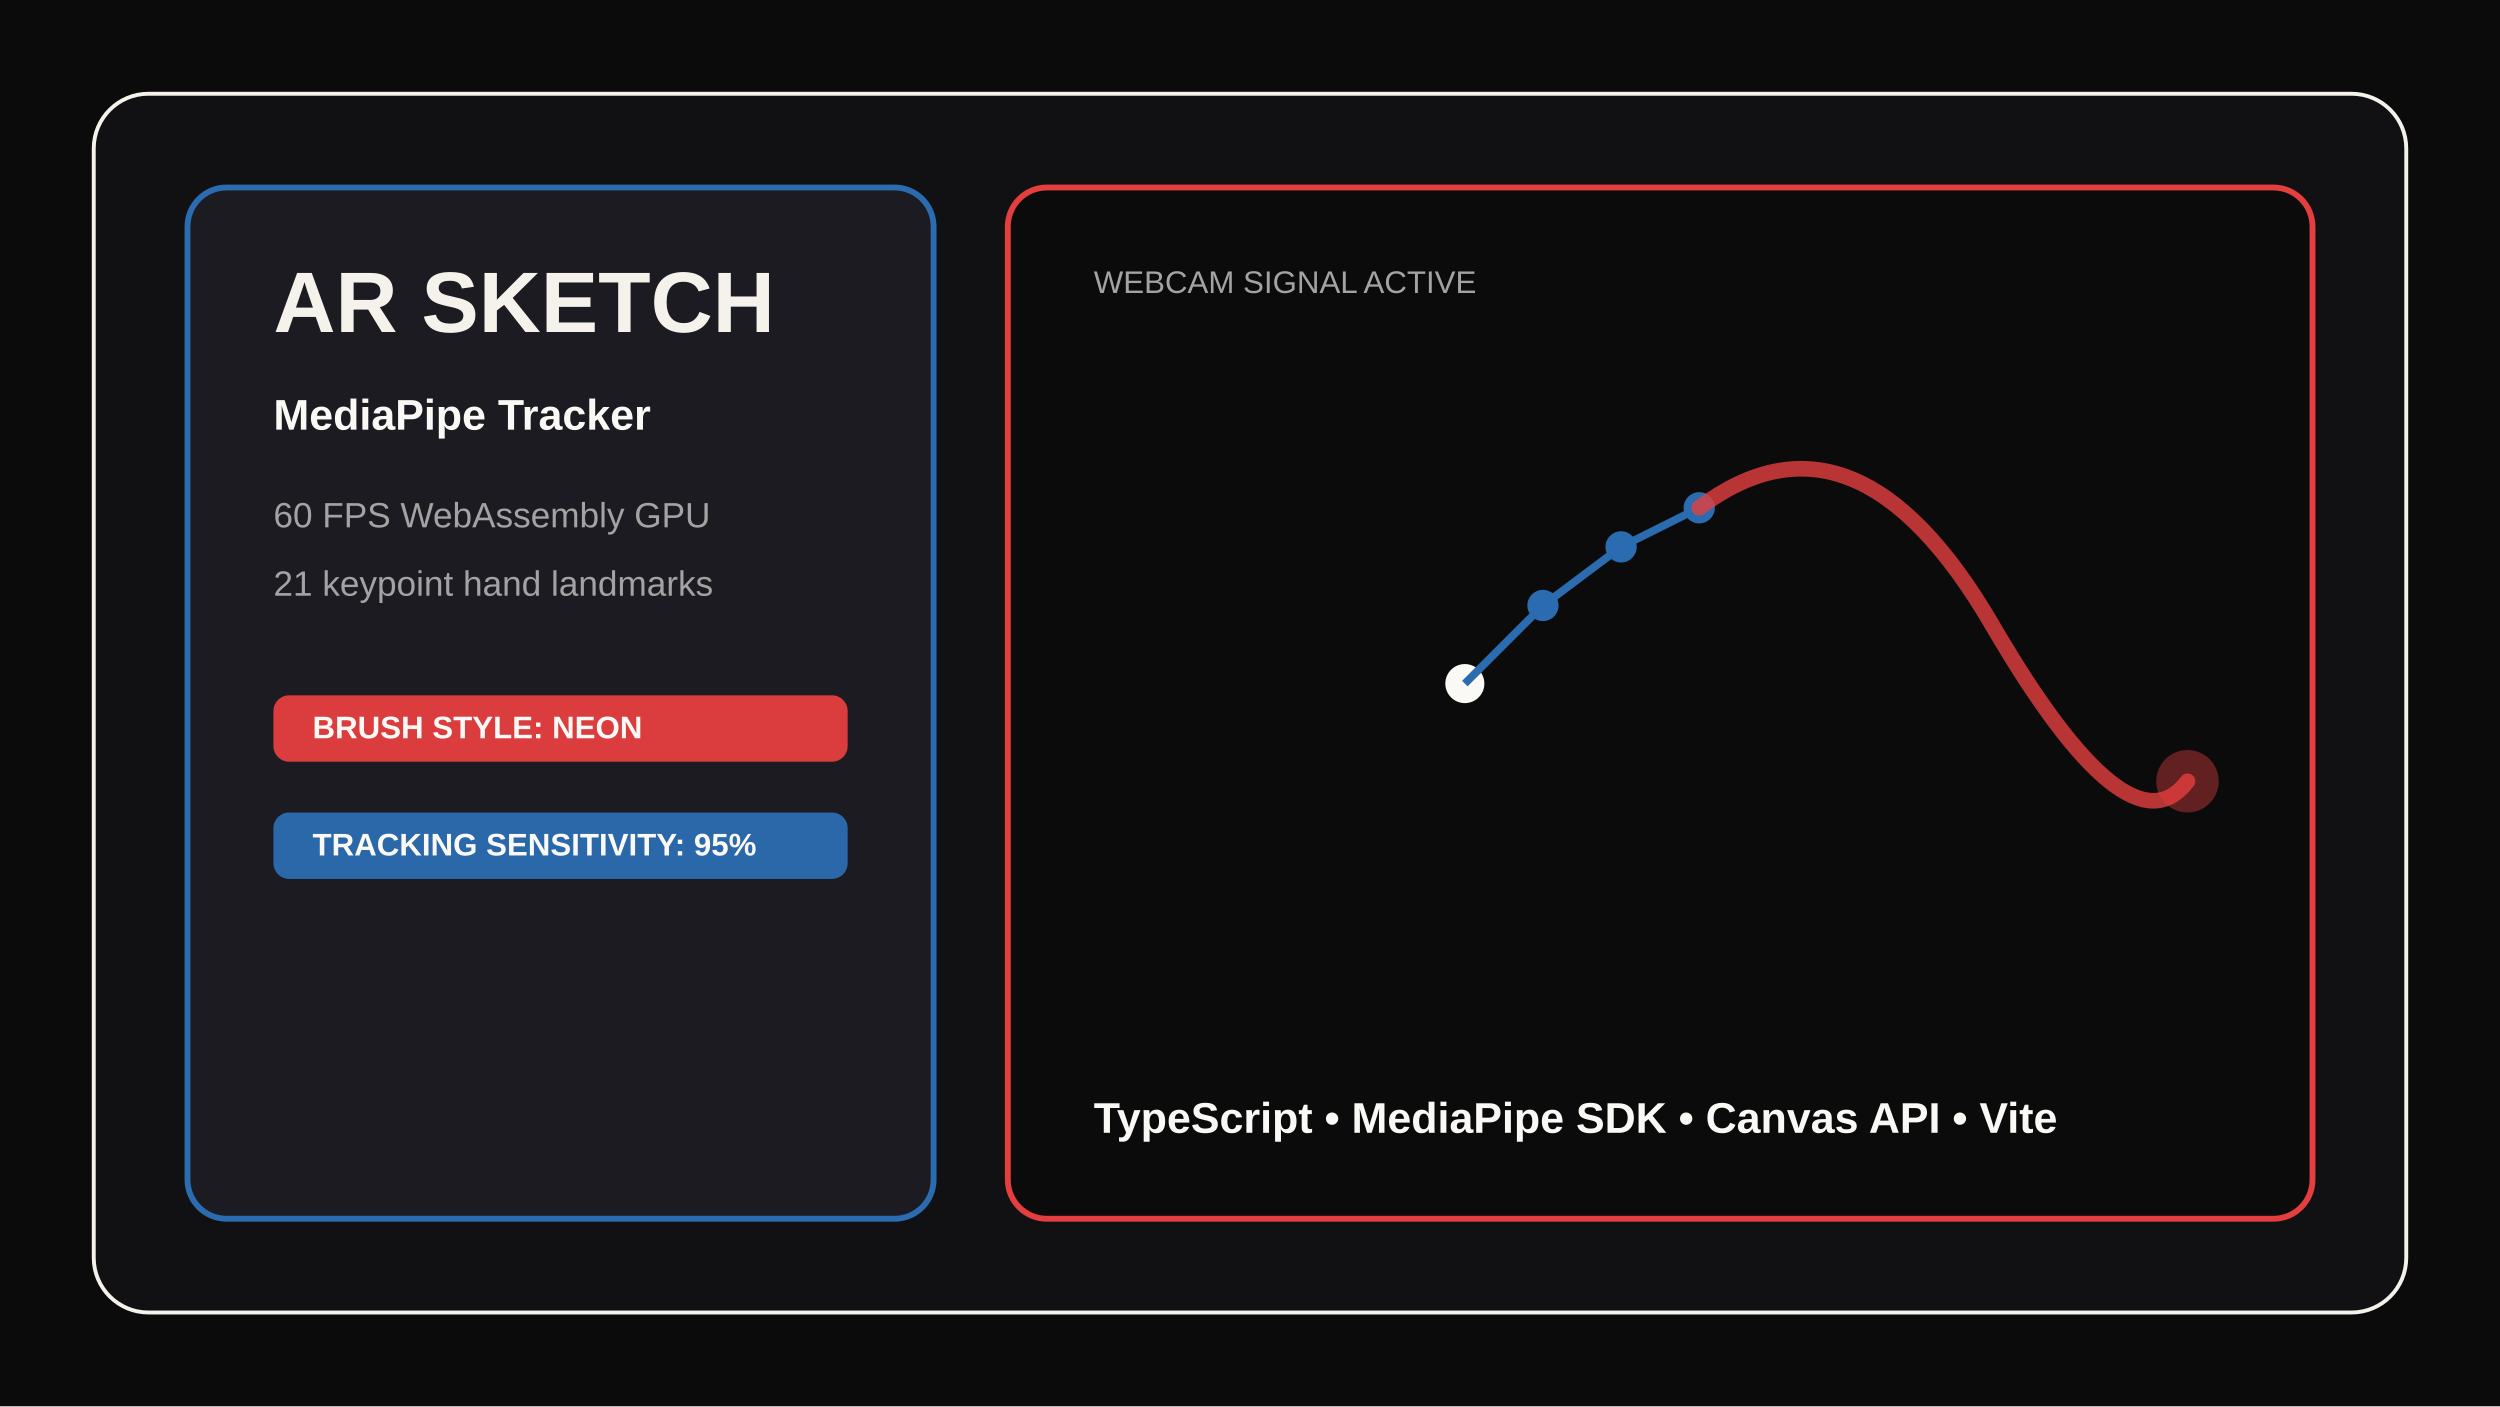
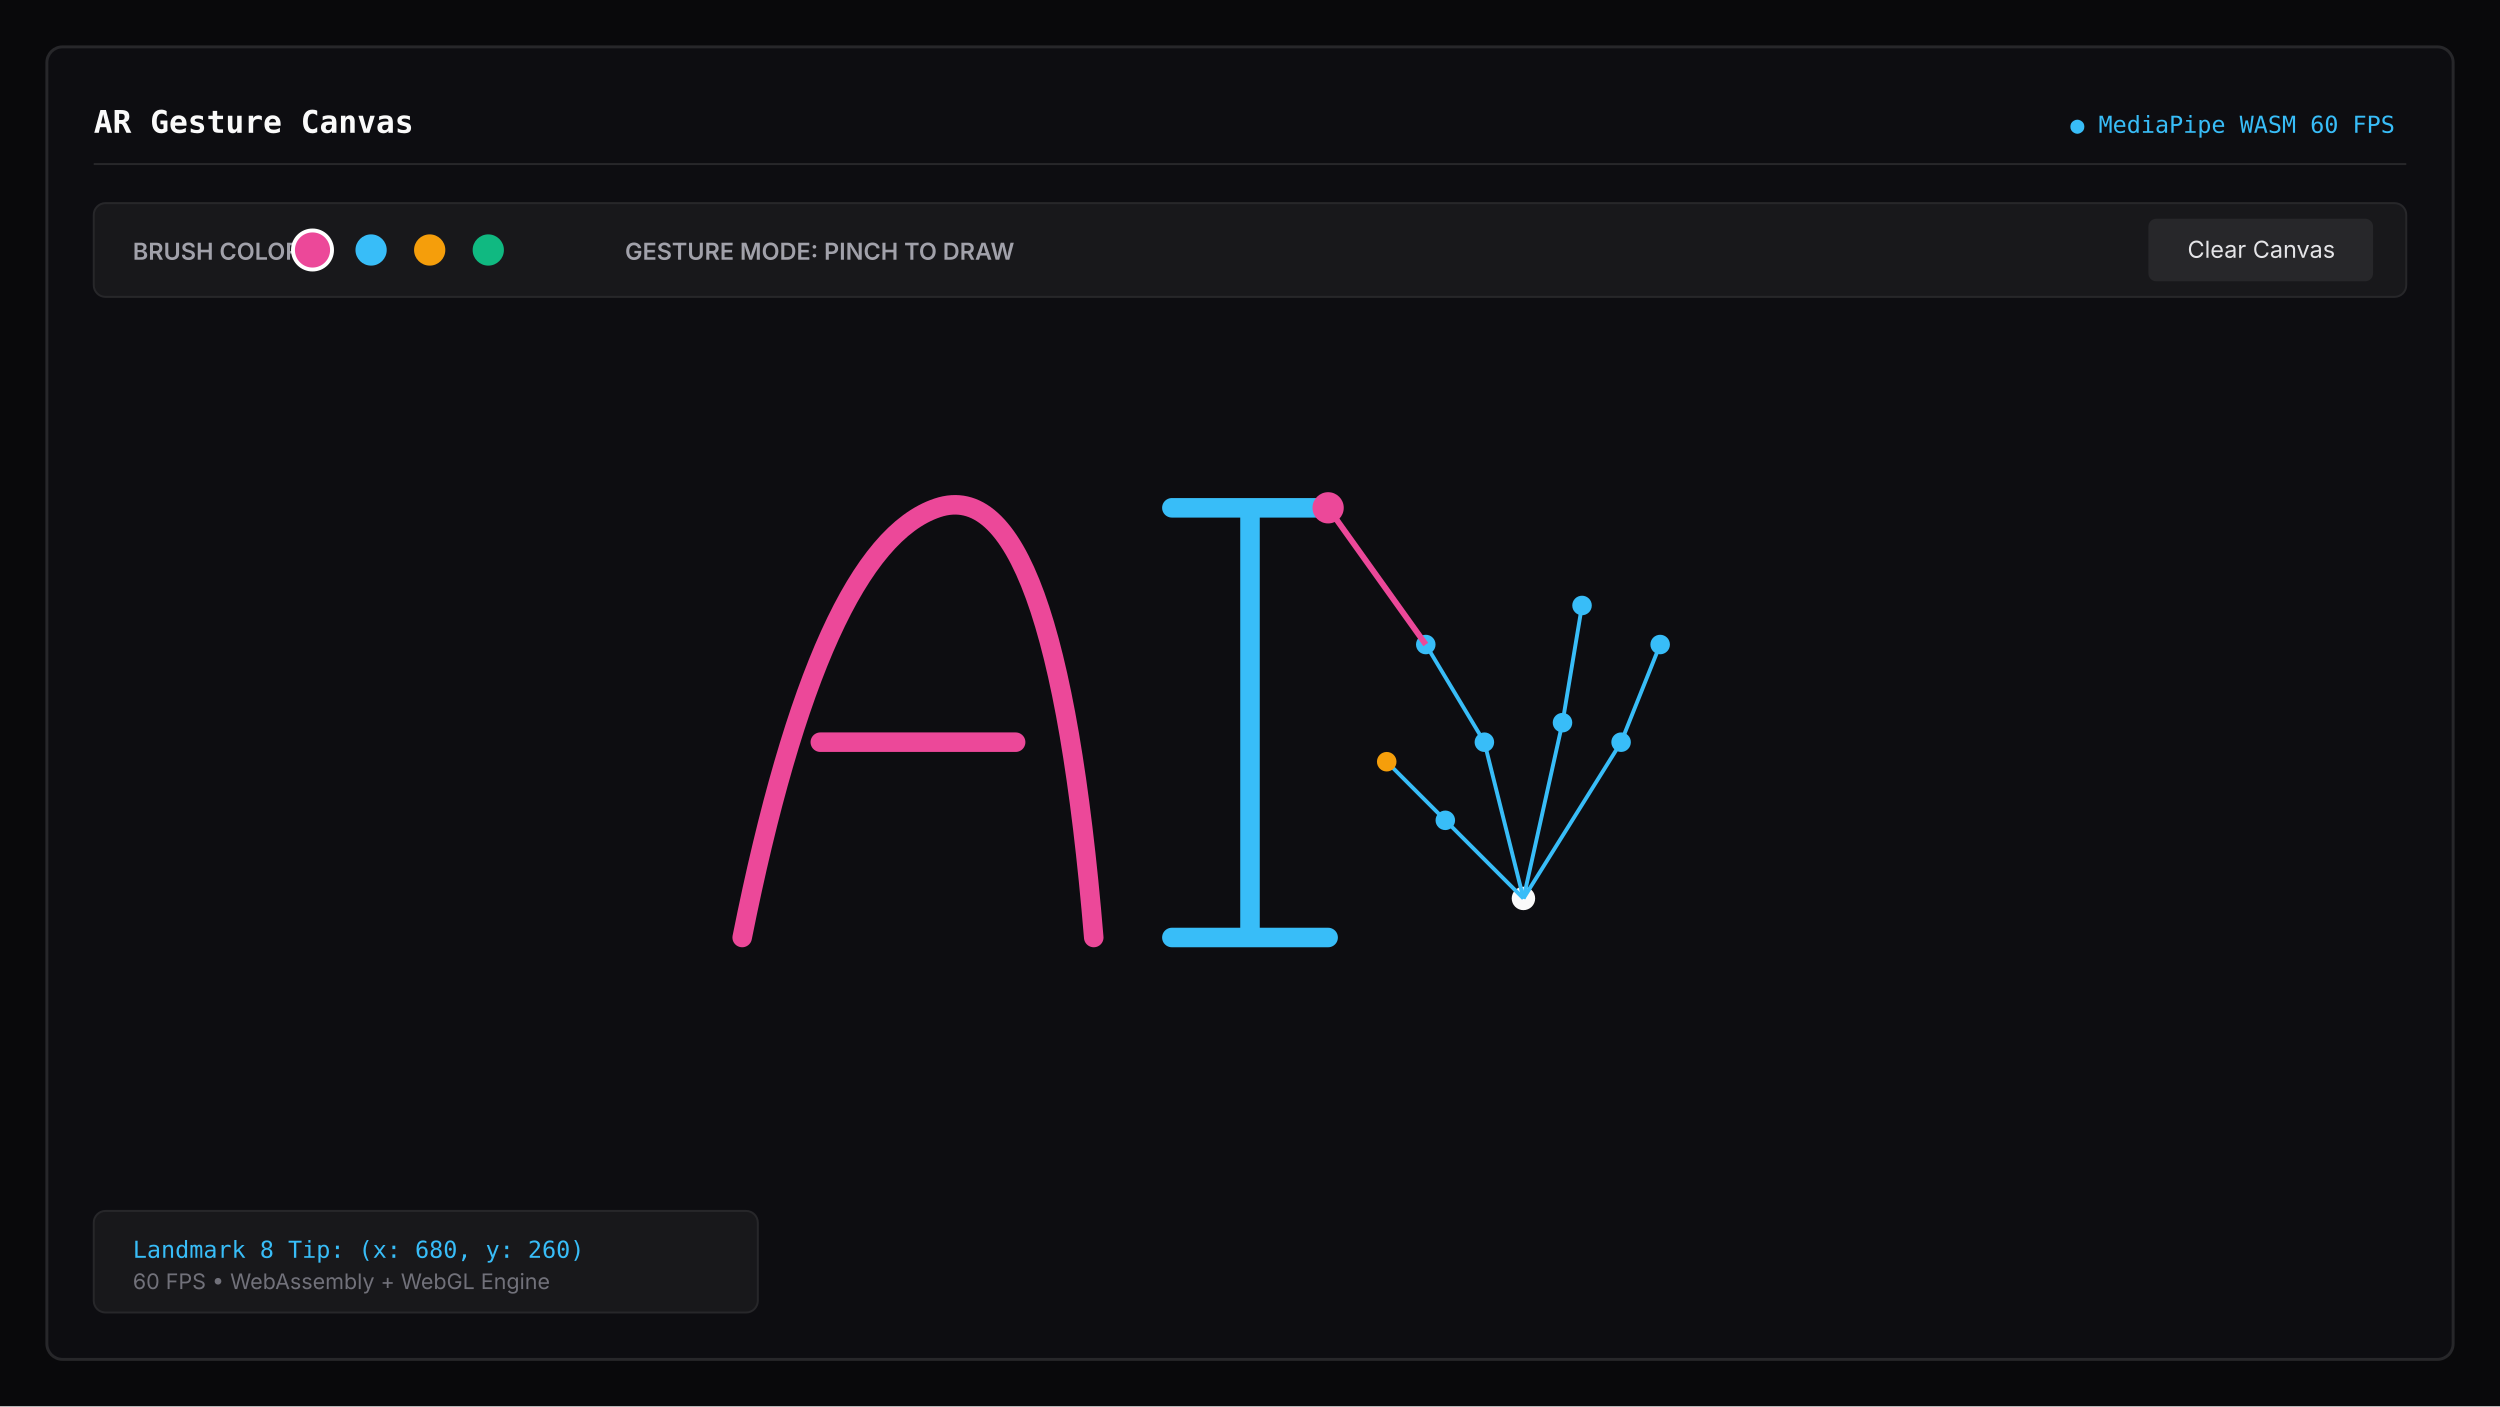
<svg xmlns="http://www.w3.org/2000/svg" width="1280" height="720" viewBox="0 0 1280 720" fill="none">
-   <rect width="1280" height="720" fill="#0B0B0C" />
-   <rect x="48" y="48" width="1184" height="624" rx="28" fill="#111114" stroke="#F5F2EB" stroke-width="2" />
-   
-   {/* Side Controls panel mockup */}
-   <rect x="96" y="96" width="382" height="528" rx="20" fill="#1B1B21" stroke="#2B6CB0" stroke-width="3" />
-   <text x="140" y="170" fill="#F5F2EB" font-family="Arial, Helvetica, sans-serif" font-size="44" font-weight="700">AR SKETCH</text>
-   <text x="140" y="220" fill="#FAF9F6" font-family="Arial, Helvetica, sans-serif" font-size="22" font-weight="700">MediaPipe Tracker</text>
-   <text x="140" y="270" fill="#A3A3A3" font-family="Arial, Helvetica, sans-serif" font-size="18">60 FPS WebAssembly GPU</text>
-   <text x="140" y="305" fill="#A3A3A3" font-family="Arial, Helvetica, sans-serif" font-size="18">21 keypoint hand landmarks</text>
-   
-   {/* UI Controls in mockup */}
-   <rect x="140" y="356" width="294" height="34" rx="8" fill="#E53E3E" opacity="0.95" />
-   <text x="160" y="378" fill="#FAF9F6" font-family="Arial, Helvetica, sans-serif" font-size="16" font-weight="700">BRUSH STYLE: NEON</text>
-   <rect x="140" y="416" width="294" height="34" rx="8" fill="#2B6CB0" opacity="0.95" />
-   <text x="160" y="438" fill="#FAF9F6" font-family="Arial, Helvetica, sans-serif" font-size="16" font-weight="700">TRACKING SENSITIVITY: 95%</text>
-   
-   {/* Interactive Canvas Canvas view with hand lines */}
-   <rect x="516" y="96" width="668" height="528" rx="20" fill="#0B0B0C" stroke="#E53E3E" stroke-width="3" />
-   <text x="560" y="150" fill="#A3A3A3" font-family="Arial, Helvetica, sans-serif" font-size="16">WEBCAM SIGNAL ACTIVE</text>
-   
-   {/* Custom hand skeleton vector graph */}
-   <circle cx="750" cy="350" r="10" fill="#FAF9F6" />
-   <circle cx="790" cy="310" r="8" fill="#2B6CB0" />
-   <circle cx="830" cy="280" r="8" fill="#2B6CB0" />
-   <circle cx="870" cy="260" r="8" fill="#2B6CB0" />
-   <line x1="750" y1="350" x2="790" y2="310" stroke="#2B6CB0" stroke-width="4" />
-   <line x1="790" y1="310" x2="830" y2="280" stroke="#2B6CB0" stroke-width="4" />
-   <line x1="830" y1="280" x2="870" y2="260" stroke="#2B6CB0" stroke-width="4" />
- 
-   {/* Draw lines */}
-   <path d="M 870 260 Q 950 200 1020 320 T 1120 400" fill="none" stroke="#E53E3E" stroke-width="8" stroke-linecap="round" stroke-linejoin="round" opacity="0.8" />
-   <circle cx="1120" cy="400" r="16" fill="#E53E3E" opacity="0.4" />
-   <text x="560" y="580" fill="#FAF9F6" font-family="Arial, Helvetica, sans-serif" font-size="22" font-weight="700">TypeScript • MediaPipe SDK • Canvas API • Vite</text>
+   <rect width="1280" height="720" fill="#09090B" />
+   <rect x="24" y="24" width="1232" height="672" rx="8" fill="#0D0D11" stroke="#27272A" stroke-width="1.5" />
+   <text x="48" y="68" fill="#FAFAFA" font-family="'JetBrains Mono', monospace" font-size="16" font-weight="700">AR Gesture Canvas</text>
+   <text x="1060" y="68" fill="#38BDF8" font-family="'JetBrains Mono', monospace" font-size="12">● MediaPipe WASM 60 FPS</text>
+   <line x1="48" y1="84" x2="1232" y2="84" stroke="#27272A" stroke-width="1" />
+   <rect x="48" y="104" width="1184" height="48" rx="6" fill="#18181B" stroke="#27272A" stroke-width="1" />
+   <text x="68" y="133" fill="#A1A1AA" font-family="-apple-system, sans-serif" font-size="12" font-weight="600">BRUSH COLOR:</text>
+   <circle cx="160" cy="128" r="10" fill="#EC4899" stroke="#FFFFFF" stroke-width="2" />
+   <circle cx="190" cy="128" r="8" fill="#38BDF8" />
+   <circle cx="220" cy="128" r="8" fill="#F59E0B" />
+   <circle cx="250" cy="128" r="8" fill="#10B981" />
+   <text x="320" y="133" fill="#A1A1AA" font-family="-apple-system, sans-serif" font-size="12" font-weight="600">GESTURE MODE: PINCH TO DRAW</text>
+   <rect x="1100" y="112" width="115" height="32" rx="4" fill="#27272A" />
+   <text x="1120" y="132" fill="#E4E4E7" font-family="-apple-system, sans-serif" font-size="12">Clear Canvas</text>
+   <path d="M 380 480 Q 420 280 480 260 T 560 480 M 420 380 L 520 380" stroke="#EC4899" stroke-width="10" stroke-linecap="round" stroke-linejoin="round" />
+   <path d="M 640 260 L 640 480 M 600 260 L 680 260 M 600 480 L 680 480" stroke="#38BDF8" stroke-width="10" stroke-linecap="round" stroke-linejoin="round" />
+   <circle cx="780" cy="460" r="6" fill="#FAFAFA" />
+   <line x1="780" y1="460" x2="740" y2="420" stroke="#38BDF8" stroke-width="2" />
+   <circle cx="740" cy="420" r="5" fill="#38BDF8" />
+   <line x1="740" y1="420" x2="710" y2="390" stroke="#38BDF8" stroke-width="2" />
+   <circle cx="710" cy="390" r="5" fill="#F59E0B" />
+   <line x1="780" y1="460" x2="760" y2="380" stroke="#38BDF8" stroke-width="2" />
+   <circle cx="760" cy="380" r="5" fill="#38BDF8" />
+   <line x1="760" y1="380" x2="730" y2="330" stroke="#38BDF8" stroke-width="2" />
+   <circle cx="730" cy="330" r="5" fill="#38BDF8" />
+   <line x1="730" y1="330" x2="680" y2="260" stroke="#EC4899" stroke-width="3" />
+   <circle cx="680" cy="260" r="8" fill="#EC4899" />
+   <line x1="780" y1="460" x2="800" y2="370" stroke="#38BDF8" stroke-width="2" />
+   <circle cx="800" cy="370" r="5" fill="#38BDF8" />
+   <line x1="800" y1="370" x2="810" y2="310" stroke="#38BDF8" stroke-width="2" />
+   <circle cx="810" cy="310" r="5" fill="#38BDF8" />
+   <line x1="780" y1="460" x2="830" y2="380" stroke="#38BDF8" stroke-width="2" />
+   <circle cx="830" cy="380" r="5" fill="#38BDF8" />
+   <line x1="830" y1="380" x2="850" y2="330" stroke="#38BDF8" stroke-width="2" />
+   <circle cx="850" cy="330" r="5" fill="#38BDF8" />
+   <rect x="48" y="620" width="340" height="52" rx="6" fill="#18181B" stroke="#27272A" stroke-width="1" />
+   <text x="68" y="644" fill="#38BDF8" font-family="'JetBrains Mono', monospace" font-size="12">Landmark 8 Tip: (x: 680, y: 260)</text>
+   <text x="68" y="660" fill="#71717A" font-family="-apple-system, sans-serif" font-size="11">60 FPS • WebAssembly + WebGL Engine</text>
</svg>
